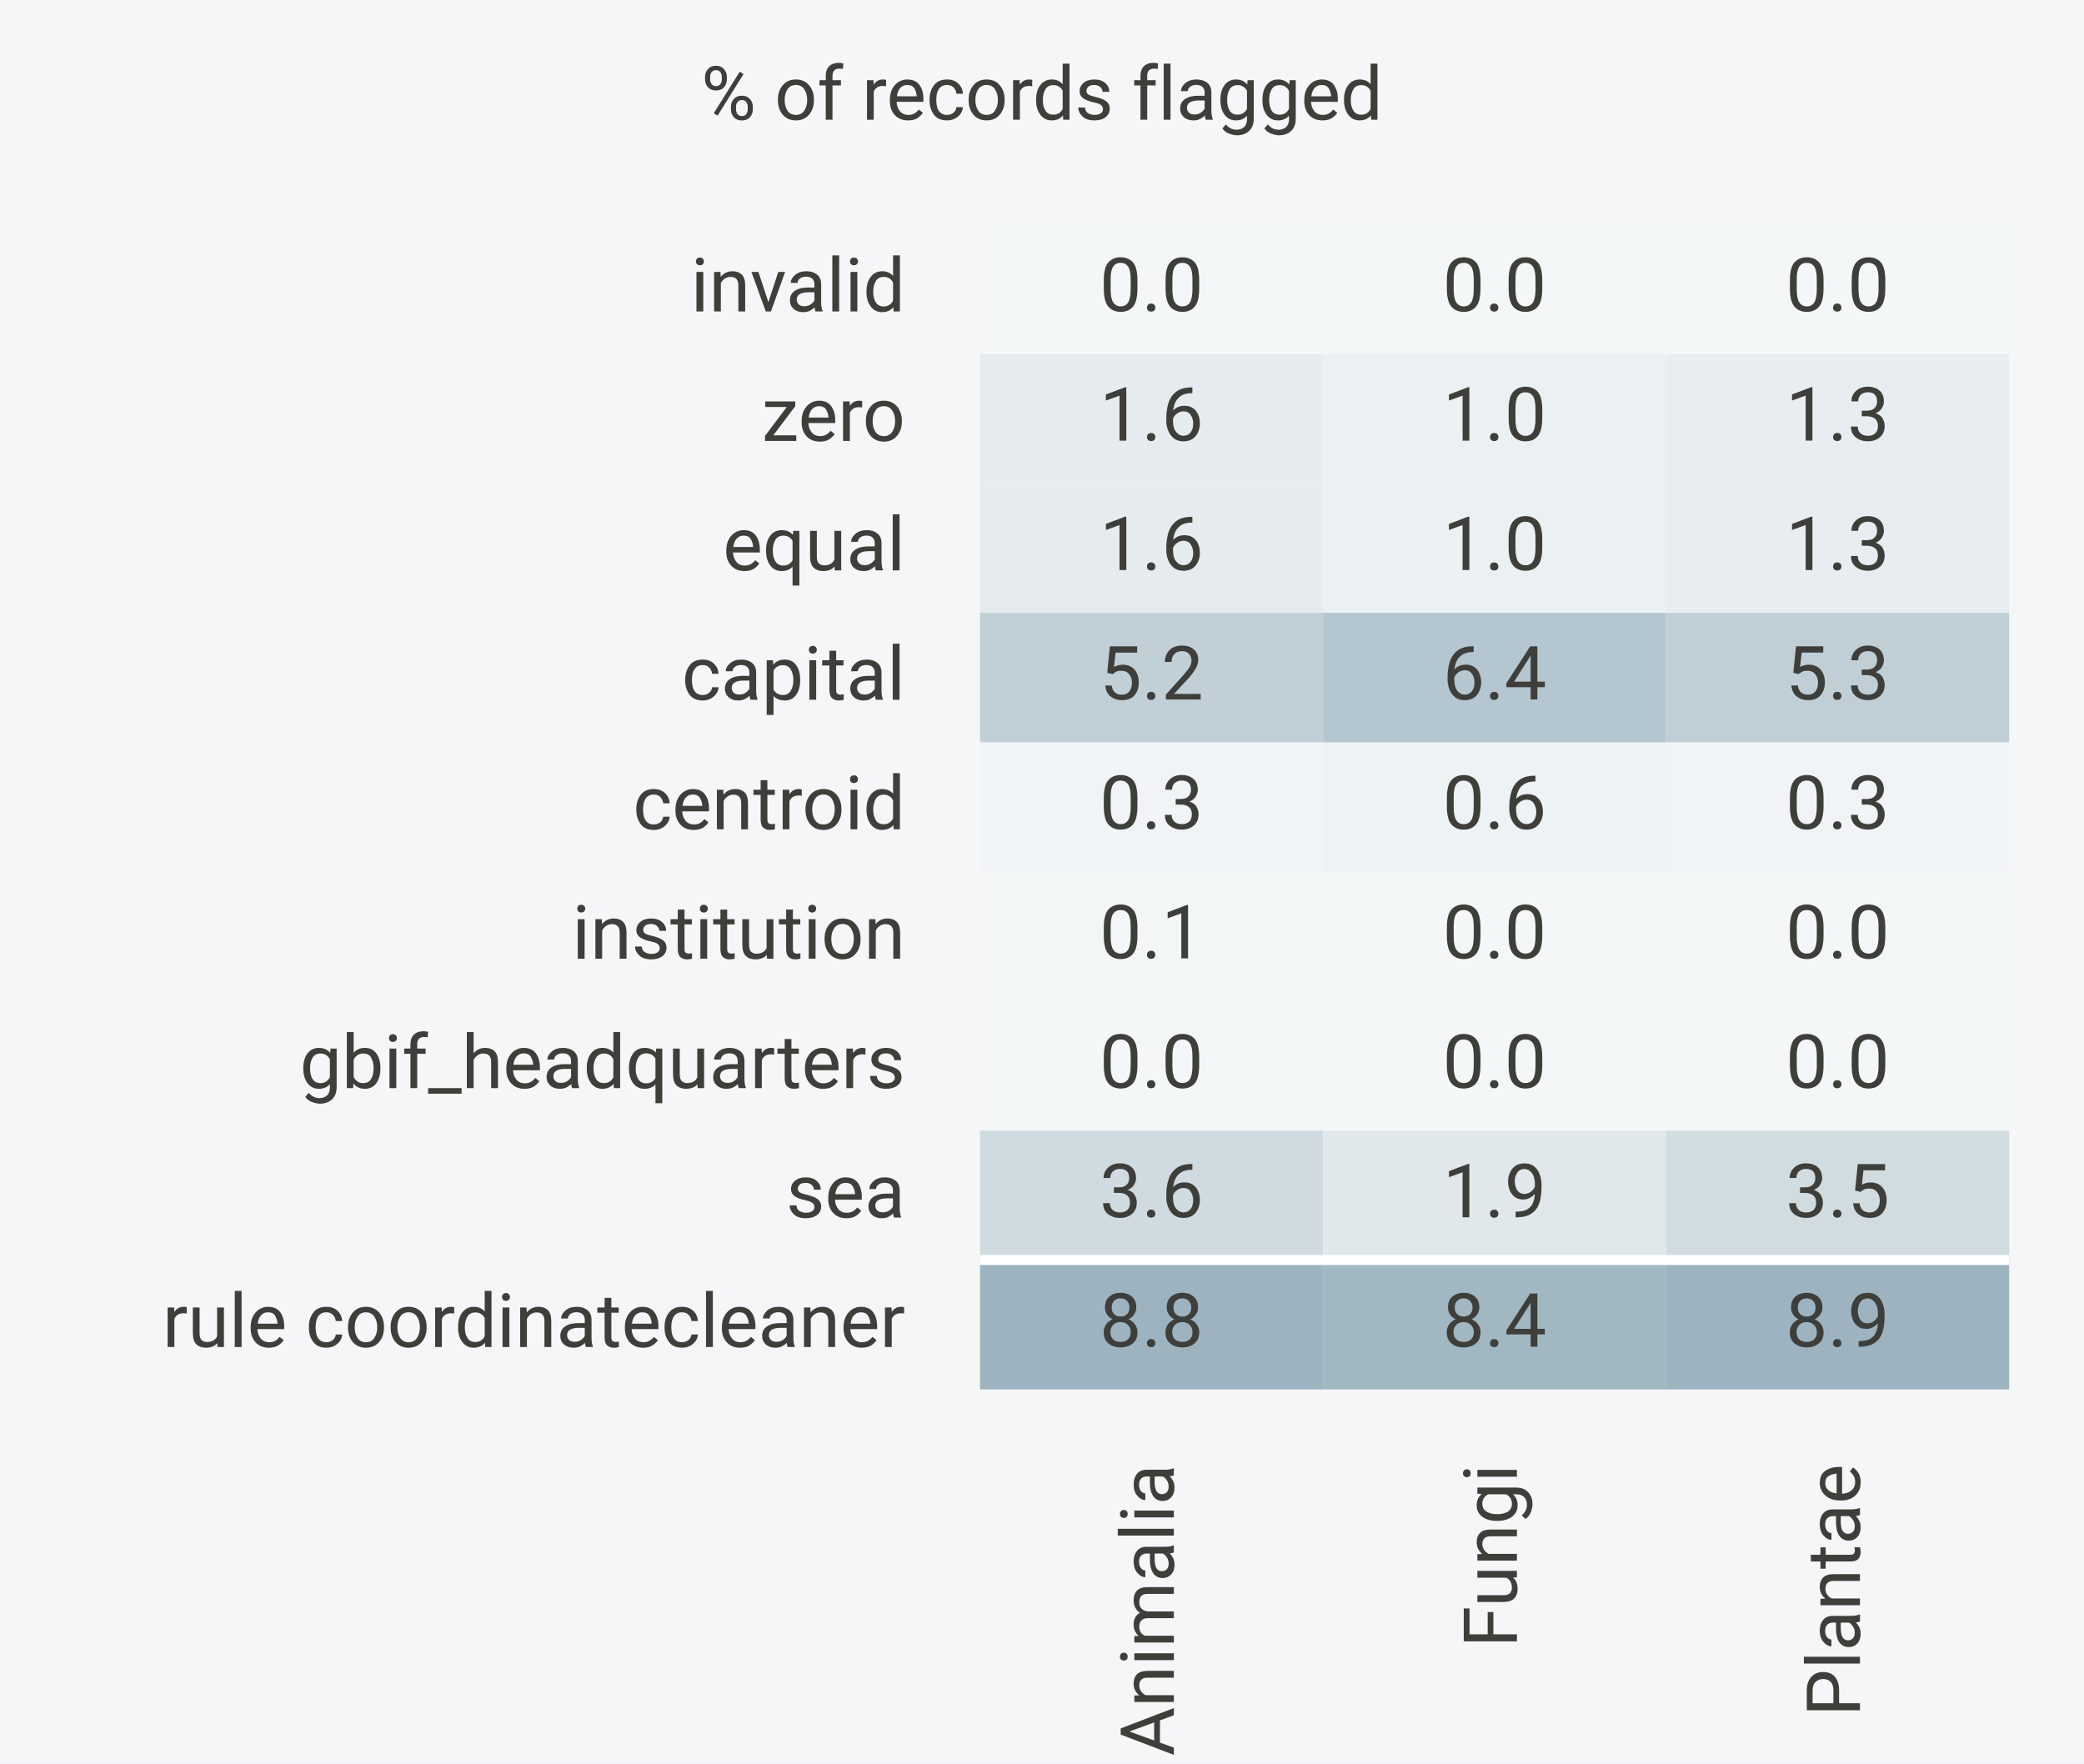
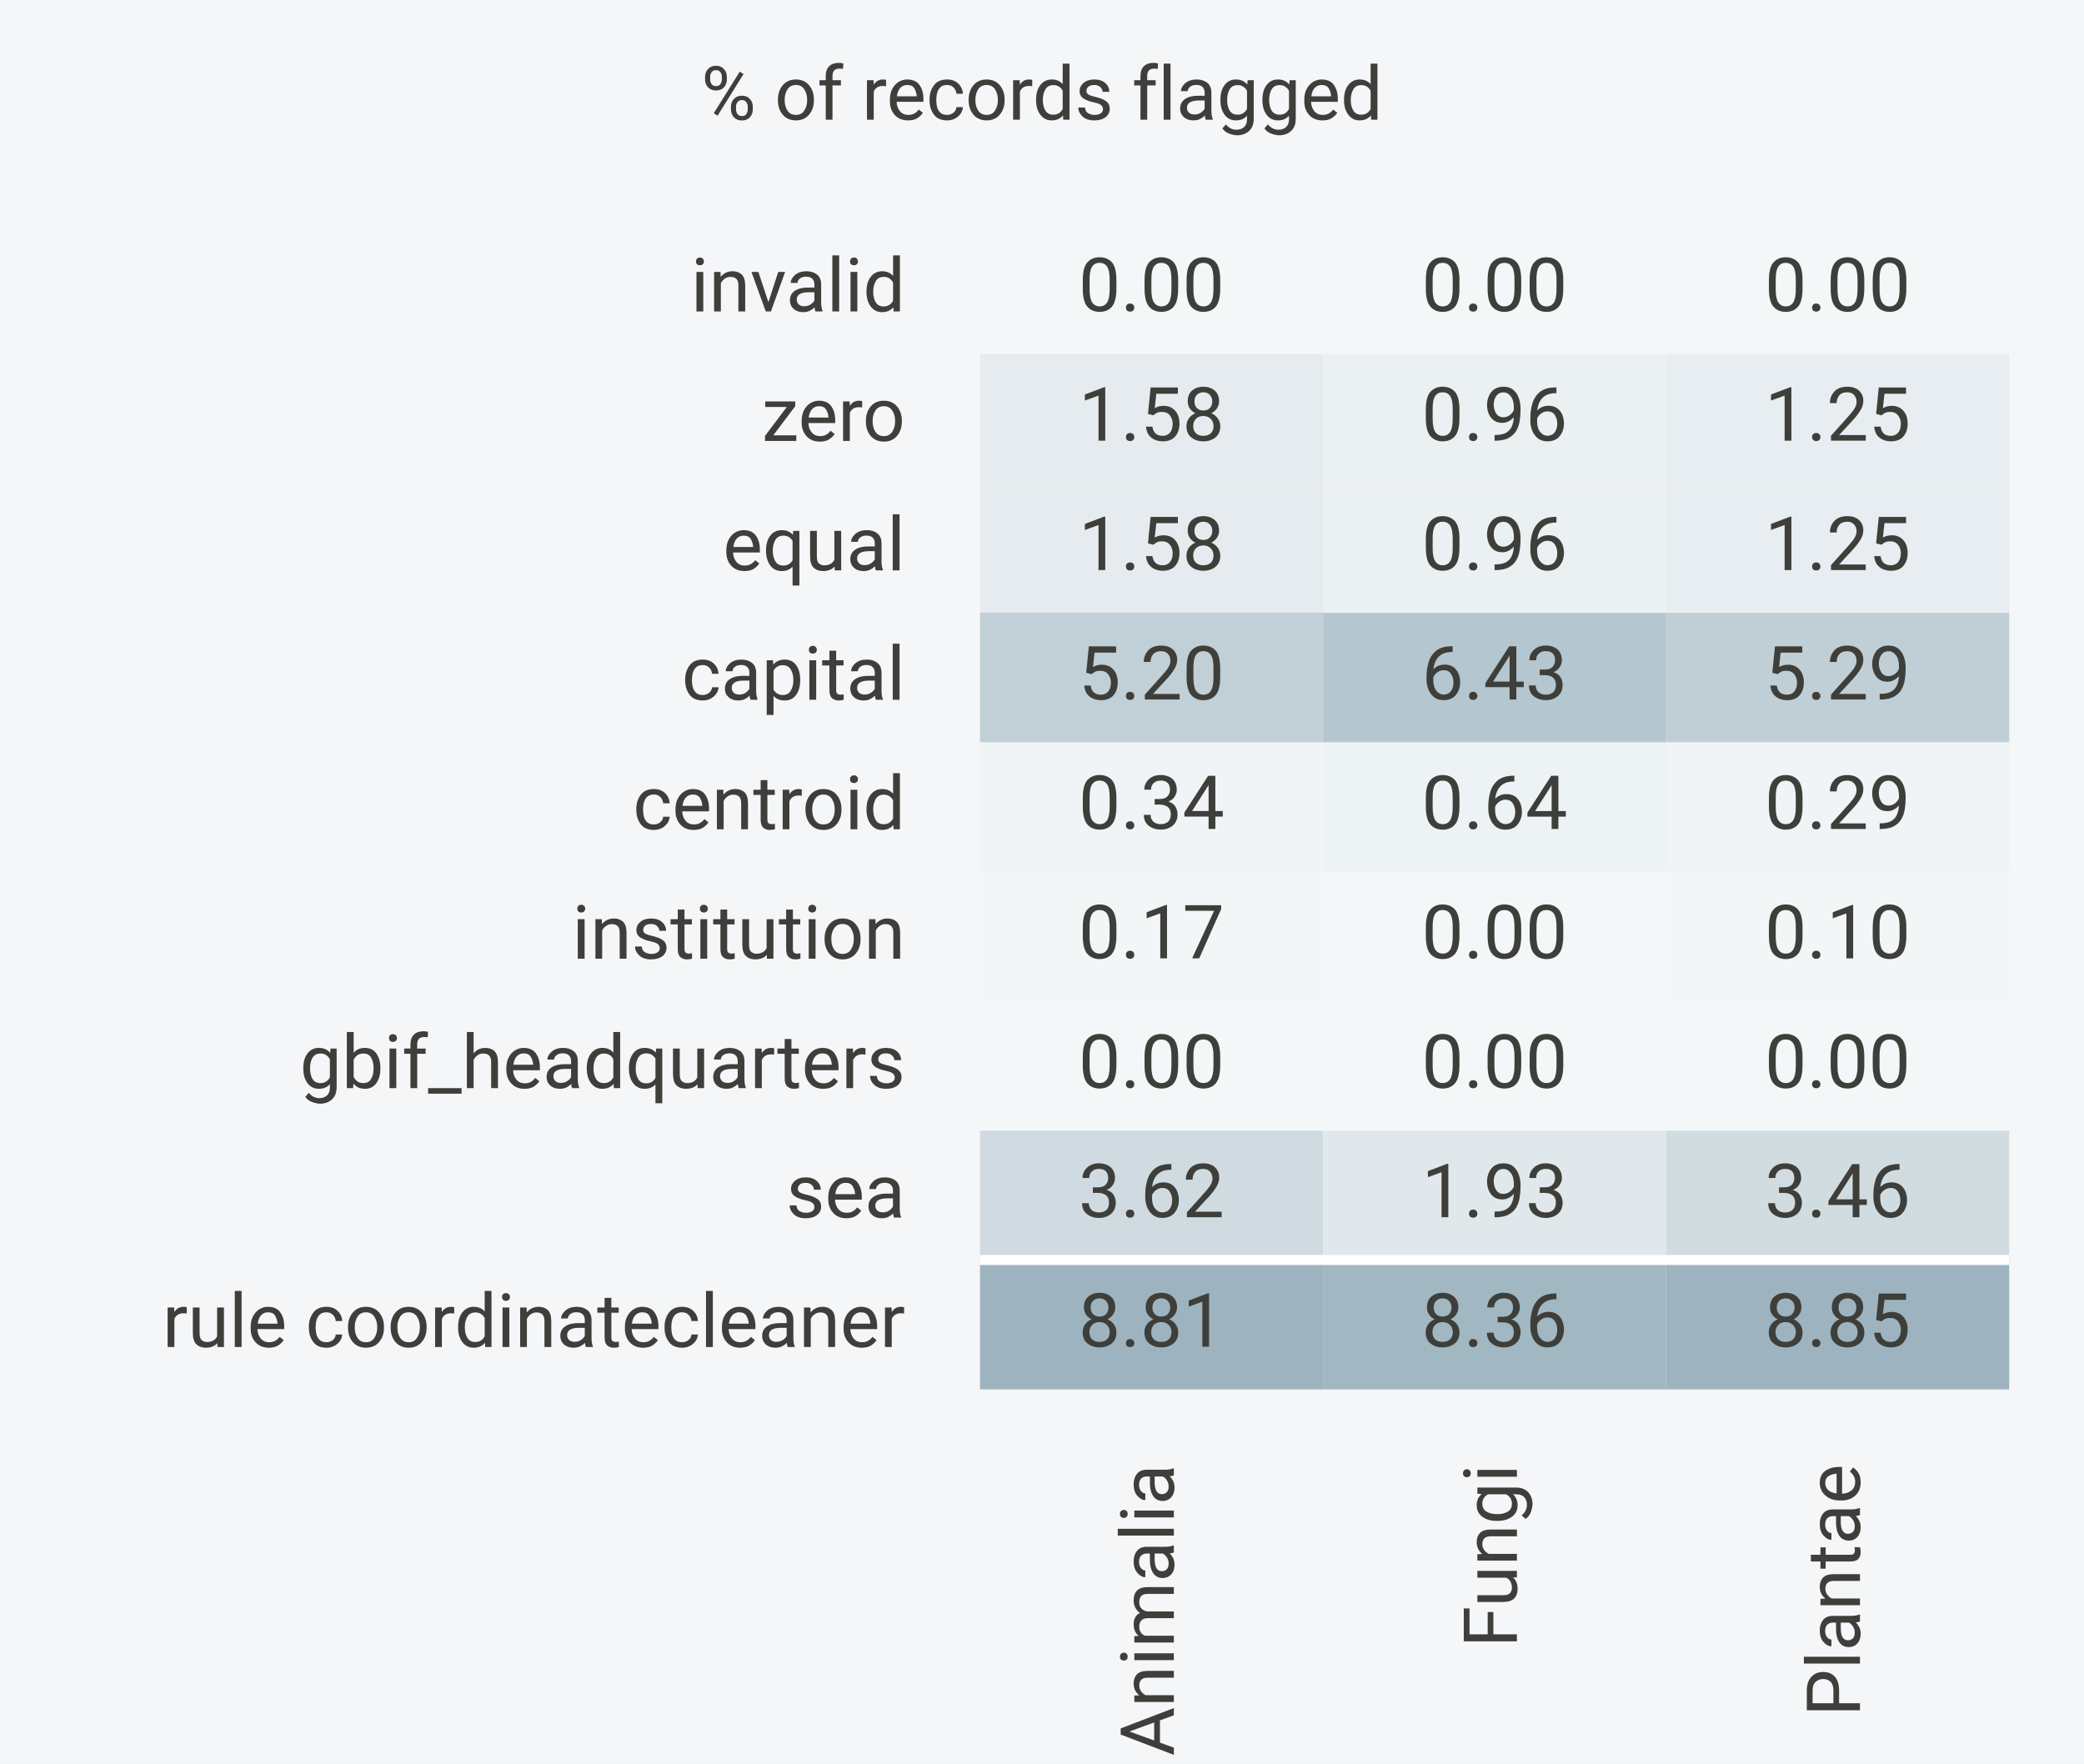
<svg xmlns="http://www.w3.org/2000/svg" width="468.00pt" height="396.00pt" viewBox="0 0 468.00 396.00">
  <g class="svglite">
    <defs>
      <style type="text/css">
    /* theme-aware-processed */
    .svglite line, .svglite polyline, .svglite polygon, .svglite path, .svglite circle {
      fill: none;
      stroke: #3E3F3A;
      stroke-linecap: round;
      stroke-linejoin: round;
      stroke-miterlimit: 10.00;
    }
    .svglite &gt; g &gt; rect {
      fill: none;
      stroke: #3E3F3A;
      stroke-linecap: round;
      stroke-linejoin: round;
      stroke-miterlimit: 10.00;
    }
    .svglite text {
      white-space: pre;
      fill: #3E3F3A;
    }
    .svglite g.glyphgroup path {
      fill: inherit;
      stroke: none;
    }
  </style>
    </defs>
    <rect class="svg-bg" width="100%" height="100%" style="stroke: none; fill: #F5F6F8;" />
    <defs>
      <clipPath id="cpMC4wMHw0NjguMDB8MC4wMHwzOTYuMDA=">
        <rect x="0.00" y="0.00" width="468.00" height="396.00" />
      </clipPath>
    </defs>
    <g clip-path="url(#cpMC4wMHw0NjguMDB8MC4wMHwzOTYuMDA=)">
</g>
    <defs>
      <clipPath id="cpMjIwLjA4fDQ1MS4yMHw1MC40MHwzMTIuMDA=">
        <rect x="220.08" y="50.40" width="231.12" height="261.60" />
      </clipPath>
    </defs>
    <g clip-path="url(#cpMjIwLjA4fDQ1MS4yMHw1MC40MHwzMTIuMDA=)">
      <rect x="220.08" y="282.93" width="77.04" height="29.07" style="stroke-width: 0.75; stroke: none; fill: #9DB4C0;" />
      <rect x="297.12" y="282.93" width="77.04" height="29.07" style="stroke-width: 0.75; stroke: none; fill: #A1B7C2;" />
      <rect x="374.16" y="282.93" width="77.04" height="29.07" style="stroke-width: 0.75; stroke: none; fill: #9DB4C0;" />
      <rect x="220.08" y="253.87" width="77.04" height="29.07" style="stroke-width: 0.75; stroke: none; fill: #D0DBE1;" />
      <rect x="297.12" y="253.87" width="77.04" height="29.07" style="stroke-width: 0.75; stroke: none; fill: #E1E8EC;" />
      <rect x="374.16" y="253.87" width="77.04" height="29.07" style="stroke-width: 0.75; stroke: none; fill: #D1DCE1;" />
      <rect x="220.08" y="224.80" width="77.04" height="29.07" style="stroke-width: 0.75; stroke: none; fill: #F4F7F8;" />
      <rect x="297.12" y="224.80" width="77.04" height="29.07" style="stroke-width: 0.75; stroke: none; fill: #F4F7F8;" />
      <rect x="374.16" y="224.80" width="77.04" height="29.07" style="stroke-width: 0.75; stroke: none; fill: #F4F7F8;" />
      <rect x="220.08" y="195.73" width="77.04" height="29.07" style="stroke-width: 0.75; stroke: none; fill: #F3F6F7;" />
      <rect x="297.12" y="195.73" width="77.04" height="29.07" style="stroke-width: 0.75; stroke: none; fill: #F4F7F8;" />
-       <rect x="374.16" y="195.73" width="77.04" height="29.07" style="stroke-width: 0.75; stroke: none; fill: #F4F7F8;" />
+       <rect x="374.16" y="195.73" width="77.04" height="29.07" style="stroke-width: 0.75; stroke: none; fill: #F3F6F7;" />
      <rect x="220.08" y="166.67" width="77.04" height="29.07" style="stroke-width: 0.75; stroke: none; fill: #F1F4F6;" />
      <rect x="297.12" y="166.67" width="77.04" height="29.07" style="stroke-width: 0.75; stroke: none; fill: #EDF2F4;" />
      <rect x="374.16" y="166.67" width="77.04" height="29.07" style="stroke-width: 0.75; stroke: none; fill: #F1F4F6;" />
      <rect x="220.08" y="137.60" width="77.04" height="29.07" style="stroke-width: 0.75; stroke: none; fill: #C1CFD7;" />
      <rect x="297.12" y="137.60" width="77.04" height="29.07" style="stroke-width: 0.75; stroke: none; fill: #B4C6CF;" />
      <rect x="374.16" y="137.60" width="77.04" height="29.07" style="stroke-width: 0.75; stroke: none; fill: #C0CFD6;" />
      <rect x="220.08" y="108.53" width="77.04" height="29.07" style="stroke-width: 0.75; stroke: none; fill: #E5EBEE;" />
      <rect x="297.12" y="108.53" width="77.04" height="29.07" style="stroke-width: 0.75; stroke: none; fill: #EBF0F2;" />
      <rect x="374.16" y="108.53" width="77.04" height="29.07" style="stroke-width: 0.75; stroke: none; fill: #E7EDF0;" />
      <rect x="220.08" y="79.47" width="77.04" height="29.07" style="stroke-width: 0.75; stroke: none; fill: #E5EBEE;" />
      <rect x="297.12" y="79.47" width="77.04" height="29.07" style="stroke-width: 0.75; stroke: none; fill: #EBF0F2;" />
      <rect x="374.16" y="79.47" width="77.04" height="29.07" style="stroke-width: 0.75; stroke: none; fill: #E7EDF0;" />
      <rect x="220.08" y="50.40" width="77.04" height="29.07" style="stroke-width: 0.75; stroke: none; fill: #F4F7F8;" />
      <rect x="297.12" y="50.40" width="77.04" height="29.07" style="stroke-width: 0.75; stroke: none; fill: #F4F7F8;" />
      <rect x="374.16" y="50.40" width="77.04" height="29.07" style="stroke-width: 0.75; stroke: none; fill: #F4F7F8;" />
    </g>
    <g clip-path="url(#cpMC4wMHw0NjguMDB8MC4wMHwzOTYuMDA=)">
      <text transform="translate(263.61,328.80) rotate(-90)" text-anchor="end" style="font-size: 1.4em; font-family: &quot;Roboto&quot;, -apple-system, BlinkMacSystemFont, &quot;Segoe UI&quot;, system-ui, sans-serif;">Animalia</text>
      <text transform="translate(340.65,328.80) rotate(-90)" text-anchor="end" style="font-size: 1.4em; font-family: &quot;Roboto&quot;, -apple-system, BlinkMacSystemFont, &quot;Segoe UI&quot;, system-ui, sans-serif;">Fungi</text>
      <text transform="translate(417.69,328.80) rotate(-90)" text-anchor="end" style="font-size: 1.4em; font-family: &quot;Roboto&quot;, -apple-system, BlinkMacSystemFont, &quot;Segoe UI&quot;, system-ui, sans-serif;">Plantae</text>
      <text x="203.28" y="302.48" text-anchor="end" style="font-size: 1.4em; font-family: &quot;Roboto&quot;, -apple-system, BlinkMacSystemFont, &quot;Segoe UI&quot;, system-ui, sans-serif;">rule coordinatecleaner</text>
      <text x="203.28" y="273.41" text-anchor="end" style="font-size: 1.4em; font-family: &quot;Roboto&quot;, -apple-system, BlinkMacSystemFont, &quot;Segoe UI&quot;, system-ui, sans-serif;">sea</text>
      <text x="203.28" y="244.34" text-anchor="end" style="font-size: 1.4em; font-family: &quot;Roboto&quot;, -apple-system, BlinkMacSystemFont, &quot;Segoe UI&quot;, system-ui, sans-serif;">gbif_headquarters</text>
      <text x="203.28" y="215.28" text-anchor="end" style="font-size: 1.4em; font-family: &quot;Roboto&quot;, -apple-system, BlinkMacSystemFont, &quot;Segoe UI&quot;, system-ui, sans-serif;">institution</text>
      <text x="203.28" y="186.21" text-anchor="end" style="font-size: 1.4em; font-family: &quot;Roboto&quot;, -apple-system, BlinkMacSystemFont, &quot;Segoe UI&quot;, system-ui, sans-serif;">centroid</text>
      <text x="203.28" y="157.14" text-anchor="end" style="font-size: 1.4em; font-family: &quot;Roboto&quot;, -apple-system, BlinkMacSystemFont, &quot;Segoe UI&quot;, system-ui, sans-serif;">capital</text>
      <text x="203.28" y="128.08" text-anchor="end" style="font-size: 1.4em; font-family: &quot;Roboto&quot;, -apple-system, BlinkMacSystemFont, &quot;Segoe UI&quot;, system-ui, sans-serif;">equal</text>
      <text x="203.28" y="99.01" text-anchor="end" style="font-size: 1.4em; font-family: &quot;Roboto&quot;, -apple-system, BlinkMacSystemFont, &quot;Segoe UI&quot;, system-ui, sans-serif;">zero</text>
      <text x="203.28" y="69.94" text-anchor="end" style="font-size: 1.4em; font-family: &quot;Roboto&quot;, -apple-system, BlinkMacSystemFont, &quot;Segoe UI&quot;, system-ui, sans-serif;">invalid</text>
    </g>
    <g clip-path="url(#cpMjIwLjA4fDQ1MS4yMHw1MC40MHwzMTIuMDA=)">
      <line x1="220.08" y1="282.93" x2="451.20" y2="282.93" style="stroke-width: 2.25; stroke: #FFFFFF;" />
-       <text class="preserve-color" x="258.60" y="302.41" text-anchor="middle" style="font-size: 1.4em; font-family: &quot;Roboto&quot;, -apple-system, BlinkMacSystemFont, &quot;Segoe UI&quot;, system-ui, sans-serif;">8.8</text>
-       <text class="preserve-color" x="335.64" y="302.41" text-anchor="middle" style="font-size: 1.4em; font-family: &quot;Roboto&quot;, -apple-system, BlinkMacSystemFont, &quot;Segoe UI&quot;, system-ui, sans-serif;">8.4</text>
-       <text class="preserve-color" x="412.68" y="302.41" text-anchor="middle" style="font-size: 1.4em; font-family: &quot;Roboto&quot;, -apple-system, BlinkMacSystemFont, &quot;Segoe UI&quot;, system-ui, sans-serif;">8.9</text>
-       <text class="preserve-color" x="258.60" y="273.34" text-anchor="middle" style="font-size: 1.4em; font-family: &quot;Roboto&quot;, -apple-system, BlinkMacSystemFont, &quot;Segoe UI&quot;, system-ui, sans-serif;">3.6</text>
-       <text class="preserve-color" x="335.64" y="273.35" text-anchor="middle" style="font-size: 1.4em; font-family: &quot;Roboto&quot;, -apple-system, BlinkMacSystemFont, &quot;Segoe UI&quot;, system-ui, sans-serif;">1.9</text>
-       <text class="preserve-color" x="412.68" y="273.34" text-anchor="middle" style="font-size: 1.4em; font-family: &quot;Roboto&quot;, -apple-system, BlinkMacSystemFont, &quot;Segoe UI&quot;, system-ui, sans-serif;">3.5</text>
-       <text class="preserve-color" x="258.60" y="244.28" text-anchor="middle" style="font-size: 1.4em; font-family: &quot;Roboto&quot;, -apple-system, BlinkMacSystemFont, &quot;Segoe UI&quot;, system-ui, sans-serif;">0.0</text>
-       <text class="preserve-color" x="335.64" y="244.28" text-anchor="middle" style="font-size: 1.4em; font-family: &quot;Roboto&quot;, -apple-system, BlinkMacSystemFont, &quot;Segoe UI&quot;, system-ui, sans-serif;">0.0</text>
-       <text class="preserve-color" x="412.68" y="244.28" text-anchor="middle" style="font-size: 1.4em; font-family: &quot;Roboto&quot;, -apple-system, BlinkMacSystemFont, &quot;Segoe UI&quot;, system-ui, sans-serif;">0.0</text>
-       <text class="preserve-color" x="258.60" y="215.21" text-anchor="middle" style="font-size: 1.4em; font-family: &quot;Roboto&quot;, -apple-system, BlinkMacSystemFont, &quot;Segoe UI&quot;, system-ui, sans-serif;">0.1</text>
-       <text class="preserve-color" x="335.64" y="215.21" text-anchor="middle" style="font-size: 1.4em; font-family: &quot;Roboto&quot;, -apple-system, BlinkMacSystemFont, &quot;Segoe UI&quot;, system-ui, sans-serif;">0.0</text>
-       <text class="preserve-color" x="412.68" y="215.21" text-anchor="middle" style="font-size: 1.4em; font-family: &quot;Roboto&quot;, -apple-system, BlinkMacSystemFont, &quot;Segoe UI&quot;, system-ui, sans-serif;">0.0</text>
-       <text class="preserve-color" x="258.60" y="186.14" text-anchor="middle" style="font-size: 1.4em; font-family: &quot;Roboto&quot;, -apple-system, BlinkMacSystemFont, &quot;Segoe UI&quot;, system-ui, sans-serif;">0.3</text>
-       <text class="preserve-color" x="335.64" y="186.15" text-anchor="middle" style="font-size: 1.4em; font-family: &quot;Roboto&quot;, -apple-system, BlinkMacSystemFont, &quot;Segoe UI&quot;, system-ui, sans-serif;">0.6</text>
-       <text class="preserve-color" x="412.68" y="186.14" text-anchor="middle" style="font-size: 1.4em; font-family: &quot;Roboto&quot;, -apple-system, BlinkMacSystemFont, &quot;Segoe UI&quot;, system-ui, sans-serif;">0.3</text>
-       <text class="preserve-color" x="258.60" y="157.08" text-anchor="middle" style="font-size: 1.4em; font-family: &quot;Roboto&quot;, -apple-system, BlinkMacSystemFont, &quot;Segoe UI&quot;, system-ui, sans-serif;">5.2</text>
-       <text class="preserve-color" x="335.64" y="157.08" text-anchor="middle" style="font-size: 1.4em; font-family: &quot;Roboto&quot;, -apple-system, BlinkMacSystemFont, &quot;Segoe UI&quot;, system-ui, sans-serif;">6.4</text>
-       <text class="preserve-color" x="412.68" y="157.07" text-anchor="middle" style="font-size: 1.4em; font-family: &quot;Roboto&quot;, -apple-system, BlinkMacSystemFont, &quot;Segoe UI&quot;, system-ui, sans-serif;">5.3</text>
-       <text class="preserve-color" x="258.60" y="128.01" text-anchor="middle" style="font-size: 1.4em; font-family: &quot;Roboto&quot;, -apple-system, BlinkMacSystemFont, &quot;Segoe UI&quot;, system-ui, sans-serif;">1.6</text>
-       <text class="preserve-color" x="335.64" y="128.01" text-anchor="middle" style="font-size: 1.4em; font-family: &quot;Roboto&quot;, -apple-system, BlinkMacSystemFont, &quot;Segoe UI&quot;, system-ui, sans-serif;">1.0</text>
-       <text class="preserve-color" x="412.68" y="128.01" text-anchor="middle" style="font-size: 1.4em; font-family: &quot;Roboto&quot;, -apple-system, BlinkMacSystemFont, &quot;Segoe UI&quot;, system-ui, sans-serif;">1.3</text>
-       <text class="preserve-color" x="258.60" y="98.95" text-anchor="middle" style="font-size: 1.4em; font-family: &quot;Roboto&quot;, -apple-system, BlinkMacSystemFont, &quot;Segoe UI&quot;, system-ui, sans-serif;">1.6</text>
-       <text class="preserve-color" x="335.64" y="98.95" text-anchor="middle" style="font-size: 1.4em; font-family: &quot;Roboto&quot;, -apple-system, BlinkMacSystemFont, &quot;Segoe UI&quot;, system-ui, sans-serif;">1.0</text>
-       <text class="preserve-color" x="412.68" y="98.94" text-anchor="middle" style="font-size: 1.4em; font-family: &quot;Roboto&quot;, -apple-system, BlinkMacSystemFont, &quot;Segoe UI&quot;, system-ui, sans-serif;">1.3</text>
-       <text class="preserve-color" x="258.60" y="69.88" text-anchor="middle" style="font-size: 1.4em; font-family: &quot;Roboto&quot;, -apple-system, BlinkMacSystemFont, &quot;Segoe UI&quot;, system-ui, sans-serif;">0.0</text>
-       <text class="preserve-color" x="335.64" y="69.88" text-anchor="middle" style="font-size: 1.4em; font-family: &quot;Roboto&quot;, -apple-system, BlinkMacSystemFont, &quot;Segoe UI&quot;, system-ui, sans-serif;">0.0</text>
-       <text class="preserve-color" x="412.68" y="69.88" text-anchor="middle" style="font-size: 1.4em; font-family: &quot;Roboto&quot;, -apple-system, BlinkMacSystemFont, &quot;Segoe UI&quot;, system-ui, sans-serif;">0.0</text>
+       <text class="preserve-color" x="258.60" y="302.41" text-anchor="middle" style="font-size: 1.4em; font-family: &quot;Roboto&quot;, -apple-system, BlinkMacSystemFont, &quot;Segoe UI&quot;, system-ui, sans-serif;">8.81</text>
+       <text class="preserve-color" x="335.64" y="302.41" text-anchor="middle" style="font-size: 1.4em; font-family: &quot;Roboto&quot;, -apple-system, BlinkMacSystemFont, &quot;Segoe UI&quot;, system-ui, sans-serif;">8.36</text>
+       <text class="preserve-color" x="412.68" y="302.41" text-anchor="middle" style="font-size: 1.4em; font-family: &quot;Roboto&quot;, -apple-system, BlinkMacSystemFont, &quot;Segoe UI&quot;, system-ui, sans-serif;">8.85</text>
+       <text class="preserve-color" x="258.60" y="273.34" text-anchor="middle" style="font-size: 1.4em; font-family: &quot;Roboto&quot;, -apple-system, BlinkMacSystemFont, &quot;Segoe UI&quot;, system-ui, sans-serif;">3.62</text>
+       <text class="preserve-color" x="335.64" y="273.34" text-anchor="middle" style="font-size: 1.4em; font-family: &quot;Roboto&quot;, -apple-system, BlinkMacSystemFont, &quot;Segoe UI&quot;, system-ui, sans-serif;">1.93</text>
+       <text class="preserve-color" x="412.68" y="273.34" text-anchor="middle" style="font-size: 1.4em; font-family: &quot;Roboto&quot;, -apple-system, BlinkMacSystemFont, &quot;Segoe UI&quot;, system-ui, sans-serif;">3.46</text>
+       <text class="preserve-color" x="258.60" y="244.28" text-anchor="middle" style="font-size: 1.4em; font-family: &quot;Roboto&quot;, -apple-system, BlinkMacSystemFont, &quot;Segoe UI&quot;, system-ui, sans-serif;">0.00</text>
+       <text class="preserve-color" x="335.64" y="244.28" text-anchor="middle" style="font-size: 1.4em; font-family: &quot;Roboto&quot;, -apple-system, BlinkMacSystemFont, &quot;Segoe UI&quot;, system-ui, sans-serif;">0.00</text>
+       <text class="preserve-color" x="412.68" y="244.28" text-anchor="middle" style="font-size: 1.4em; font-family: &quot;Roboto&quot;, -apple-system, BlinkMacSystemFont, &quot;Segoe UI&quot;, system-ui, sans-serif;">0.00</text>
+       <text class="preserve-color" x="258.60" y="215.21" text-anchor="middle" style="font-size: 1.4em; font-family: &quot;Roboto&quot;, -apple-system, BlinkMacSystemFont, &quot;Segoe UI&quot;, system-ui, sans-serif;">0.17</text>
+       <text class="preserve-color" x="335.64" y="215.21" text-anchor="middle" style="font-size: 1.4em; font-family: &quot;Roboto&quot;, -apple-system, BlinkMacSystemFont, &quot;Segoe UI&quot;, system-ui, sans-serif;">0.00</text>
+       <text class="preserve-color" x="412.68" y="215.21" text-anchor="middle" style="font-size: 1.4em; font-family: &quot;Roboto&quot;, -apple-system, BlinkMacSystemFont, &quot;Segoe UI&quot;, system-ui, sans-serif;">0.10</text>
+       <text class="preserve-color" x="258.60" y="186.14" text-anchor="middle" style="font-size: 1.4em; font-family: &quot;Roboto&quot;, -apple-system, BlinkMacSystemFont, &quot;Segoe UI&quot;, system-ui, sans-serif;">0.34</text>
+       <text class="preserve-color" x="335.64" y="186.15" text-anchor="middle" style="font-size: 1.4em; font-family: &quot;Roboto&quot;, -apple-system, BlinkMacSystemFont, &quot;Segoe UI&quot;, system-ui, sans-serif;">0.64</text>
+       <text class="preserve-color" x="412.68" y="186.15" text-anchor="middle" style="font-size: 1.4em; font-family: &quot;Roboto&quot;, -apple-system, BlinkMacSystemFont, &quot;Segoe UI&quot;, system-ui, sans-serif;">0.29</text>
+       <text class="preserve-color" x="258.60" y="157.08" text-anchor="middle" style="font-size: 1.4em; font-family: &quot;Roboto&quot;, -apple-system, BlinkMacSystemFont, &quot;Segoe UI&quot;, system-ui, sans-serif;">5.20</text>
+       <text class="preserve-color" x="335.64" y="157.07" text-anchor="middle" style="font-size: 1.4em; font-family: &quot;Roboto&quot;, -apple-system, BlinkMacSystemFont, &quot;Segoe UI&quot;, system-ui, sans-serif;">6.43</text>
+       <text class="preserve-color" x="412.68" y="157.08" text-anchor="middle" style="font-size: 1.4em; font-family: &quot;Roboto&quot;, -apple-system, BlinkMacSystemFont, &quot;Segoe UI&quot;, system-ui, sans-serif;">5.29</text>
+       <text class="preserve-color" x="258.60" y="128.01" text-anchor="middle" style="font-size: 1.4em; font-family: &quot;Roboto&quot;, -apple-system, BlinkMacSystemFont, &quot;Segoe UI&quot;, system-ui, sans-serif;">1.58</text>
+       <text class="preserve-color" x="335.64" y="128.01" text-anchor="middle" style="font-size: 1.4em; font-family: &quot;Roboto&quot;, -apple-system, BlinkMacSystemFont, &quot;Segoe UI&quot;, system-ui, sans-serif;">0.96</text>
+       <text class="preserve-color" x="412.68" y="128.01" text-anchor="middle" style="font-size: 1.4em; font-family: &quot;Roboto&quot;, -apple-system, BlinkMacSystemFont, &quot;Segoe UI&quot;, system-ui, sans-serif;">1.25</text>
+       <text class="preserve-color" x="258.60" y="98.95" text-anchor="middle" style="font-size: 1.4em; font-family: &quot;Roboto&quot;, -apple-system, BlinkMacSystemFont, &quot;Segoe UI&quot;, system-ui, sans-serif;">1.58</text>
+       <text class="preserve-color" x="335.64" y="98.95" text-anchor="middle" style="font-size: 1.4em; font-family: &quot;Roboto&quot;, -apple-system, BlinkMacSystemFont, &quot;Segoe UI&quot;, system-ui, sans-serif;">0.96</text>
+       <text class="preserve-color" x="412.68" y="98.95" text-anchor="middle" style="font-size: 1.4em; font-family: &quot;Roboto&quot;, -apple-system, BlinkMacSystemFont, &quot;Segoe UI&quot;, system-ui, sans-serif;">1.25</text>
+       <text class="preserve-color" x="258.60" y="69.88" text-anchor="middle" style="font-size: 1.4em; font-family: &quot;Roboto&quot;, -apple-system, BlinkMacSystemFont, &quot;Segoe UI&quot;, system-ui, sans-serif;">0.00</text>
+       <text class="preserve-color" x="335.64" y="69.88" text-anchor="middle" style="font-size: 1.4em; font-family: &quot;Roboto&quot;, -apple-system, BlinkMacSystemFont, &quot;Segoe UI&quot;, system-ui, sans-serif;">0.00</text>
+       <text class="preserve-color" x="412.68" y="69.88" text-anchor="middle" style="font-size: 1.4em; font-family: &quot;Roboto&quot;, -apple-system, BlinkMacSystemFont, &quot;Segoe UI&quot;, system-ui, sans-serif;">0.00</text>
    </g>
    <g clip-path="url(#cpMC4wMHw0NjguMDB8MC4wMHwzOTYuMDA=)">
      <text x="234.00" y="26.88" text-anchor="middle" style="font-size: 1.4em; font-family: &quot;Roboto&quot;, -apple-system, BlinkMacSystemFont, &quot;Segoe UI&quot;, system-ui, sans-serif;">% of records flagged</text>
    </g>
  </g>
</svg>
